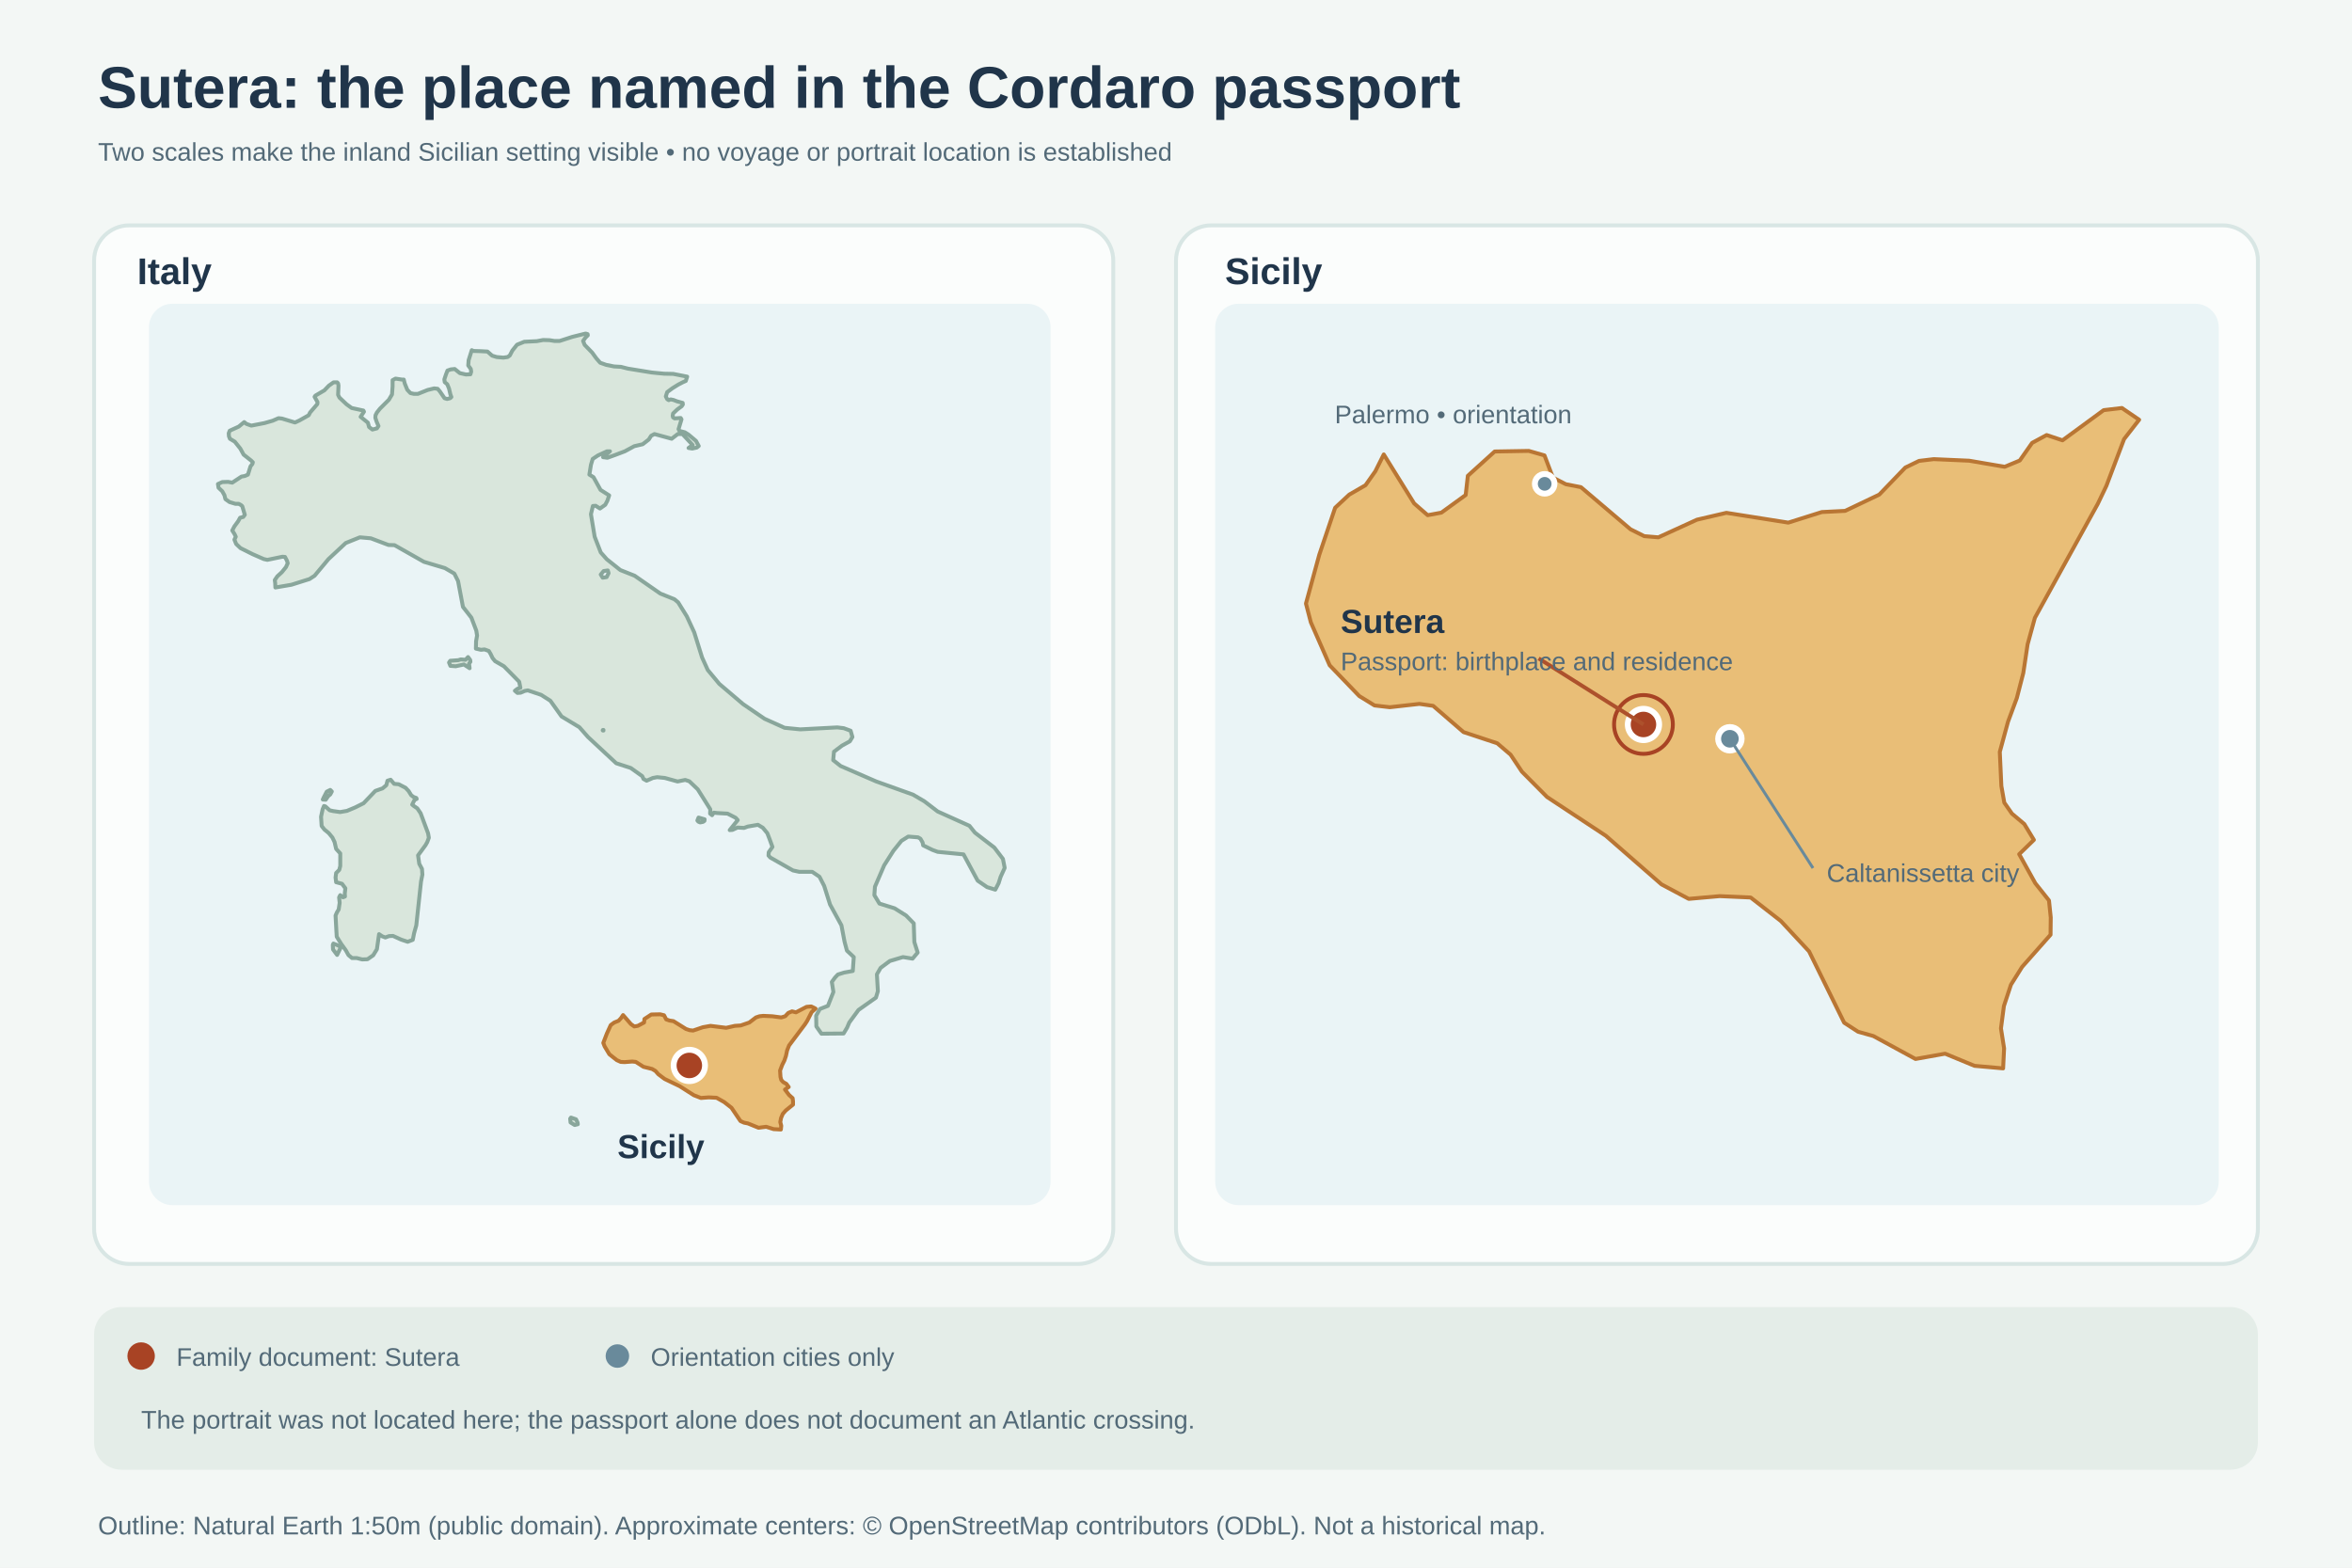
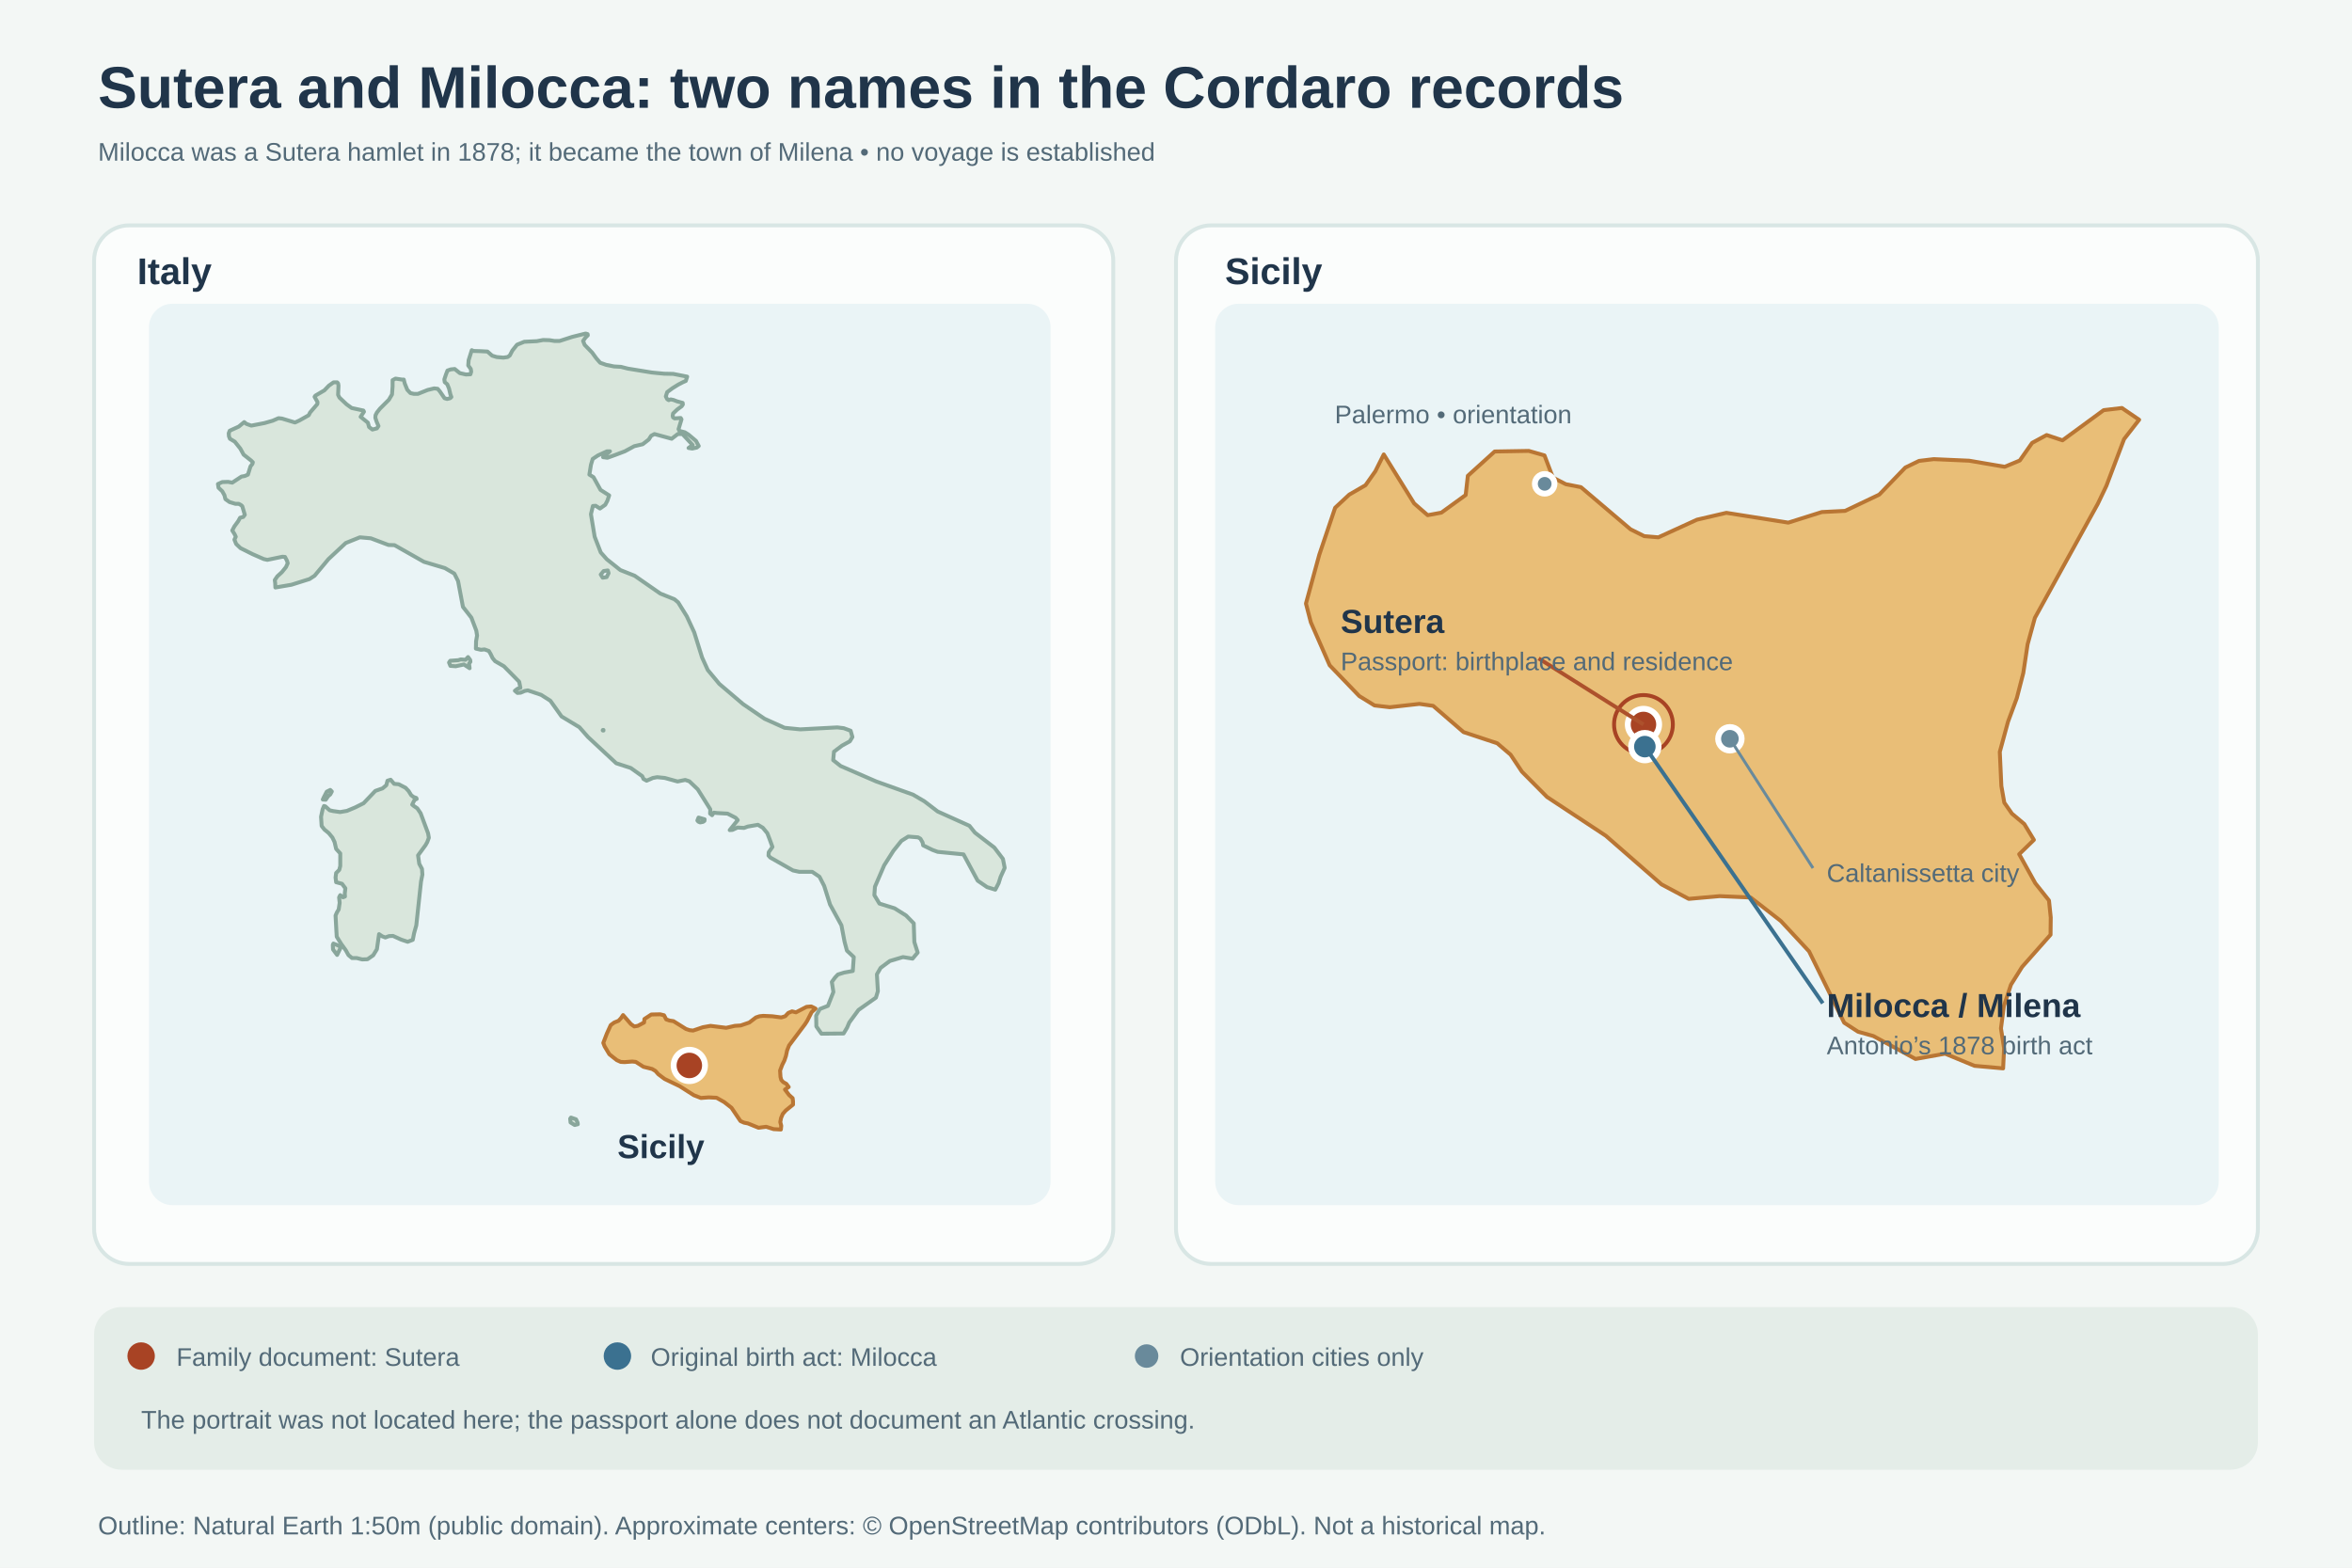
<svg xmlns="http://www.w3.org/2000/svg" width="1200" height="800" viewBox="0 0 1200 800" role="img" aria-labelledby="title desc">
  <style>text{font-family:Segoe UI,Arial,sans-serif;fill:#20354a}.title{font-size:30px;font-weight:700}.head{font-size:19px;font-weight:700}.label{font-size:17px;font-weight:650}.small{font-size:13px;fill:#536a78}.sea{fill:#eaf4f6}.land{fill:#d9e6dc;stroke:#89a69b;stroke-width:2;stroke-linejoin:round}.sicily{fill:#e9be77;stroke:#b97634;stroke-width:2;stroke-linejoin:round}.line{stroke:#ad512c;stroke-width:2;fill:none}</style>
  <rect width="1200" height="800" fill="#f3f7f5" />
-   <text x="50" y="55" class="title">Sutera: the place named in the Cordaro passport</text>
-   <text x="50" y="82" class="small">Two scales make the inland Sicilian setting visible • no voyage or portrait location is established</text>
+   <text x="50" y="55" class="title">Sutera and Milocca: two names in the Cordaro records</text>
+   <text x="50" y="82" class="small">Milocca was a Sutera hamlet in 1878; it became the town of Milena • no voyage is established</text>
  <rect x="48" y="115" width="520" height="530" rx="18" fill="#fbfdfc" stroke="#d8e6e4" stroke-width="2" />
  <rect x="600" y="115" width="552" height="530" rx="18" fill="#fbfdfc" stroke="#d8e6e4" stroke-width="2" />
  <text x="70" y="145" class="head">Italy</text>
  <text x="625" y="145" class="head">Sicily</text>
  <rect x="76" y="155" width="460" height="460" rx="12" class="sea" />
  <rect x="620" y="155" width="512" height="460" rx="12" class="sea" />
  <path d="M 124.6,215.4 L 125.7,216.3 L 128.2,217.2 L 134.9,215.9 L 139.1,214.7 L 142.1,213.4 L 143.9,213.6 L 150.5,215.6 L 152.7,214.6 L 157.5,211.9 L 158.2,210.5 L 161.9,206.2 L 162.0,205.2 L 160.5,202.5 L 160.9,201.9 L 165.5,199.2 L 167.8,196.8 L 170.2,195.1 L 172.0,195.1 L 172.5,195.6 L 172.7,196.8 L 172.5,201.5 L 173.2,202.9 L 176.8,206.3 L 179.4,208.2 L 185.4,209.5 L 185.7,210.1 L 184.0,212.7 L 187.7,215.7 L 188.3,217.9 L 190.0,219.2 L 192.3,218.6 L 193.1,217.4 L 192.2,215.3 L 191.5,213.2 L 191.6,211.9 L 192.3,210.5 L 193.9,208.5 L 198.4,204.0 L 200.0,201.3 L 200.3,197.2 L 200.3,194.0 L 201.8,193.2 L 205.1,193.7 L 206.0,193.7 L 206.5,195.7 L 207.8,198.9 L 209.4,200.6 L 211.2,201.0 L 213.2,201.0 L 218.2,199.0 L 221.5,198.2 L 223.3,198.4 L 224.4,199.7 L 226.8,203.2 L 228.1,203.6 L 229.7,203.2 L 230.3,202.6 L 229.8,201.3 L 229.1,198.3 L 228.2,196.1 L 226.9,195.0 L 226.7,193.6 L 227.5,191.2 L 228.3,189.1 L 230.0,188.5 L 232.0,188.3 L 234.6,190.4 L 237.7,191.1 L 240.0,191.0 L 240.4,189.7 L 240.2,188.3 L 238.9,186.5 L 239.1,183.8 L 240.7,178.7 L 241.6,179.1 L 245.0,179.2 L 248.7,179.4 L 251.1,181.5 L 253.4,182.2 L 256.8,182.5 L 259.0,182.2 L 260.1,181.4 L 261.4,178.9 L 263.8,175.9 L 267.5,174.4 L 273.9,174.1 L 277.1,173.5 L 280.4,173.6 L 282.9,174.0 L 285.5,174.0 L 292.0,171.9 L 298.8,170.2 L 299.8,170.5 L 299.9,171.1 L 298.7,172.3 L 297.5,174.0 L 298.3,176.0 L 302.1,179.9 L 304.2,182.8 L 306.2,185.1 L 309.3,186.2 L 313.3,187.0 L 316.8,187.2 L 320.3,188.1 L 332.6,190.1 L 338.8,190.7 L 343.5,190.8 L 350.6,192.2 L 349.9,194.4 L 348.5,195.0 L 346.0,196.3 L 343.1,198.1 L 340.4,200.1 L 339.7,202.3 L 340.4,203.7 L 341.2,204.2 L 342.1,203.8 L 343.6,204.1 L 345.4,204.8 L 348.3,205.6 L 348.4,206.4 L 347.8,207.3 L 345.5,209.0 L 343.4,211.0 L 343.2,212.2 L 343.4,213.0 L 344.2,213.5 L 347.3,213.3 L 347.7,214.0 L 346.2,219.0 L 346.7,219.9 L 349.4,220.6 L 351.3,221.8 L 355.1,225.0 L 356.5,227.6 L 355.5,228.4 L 353.2,228.9 L 351.3,228.6 L 353.4,227.1 L 348.2,221.5 L 345.8,221.5 L 342.7,223.9 L 333.9,221.5 L 332.2,222.4 L 331.0,224.3 L 327.9,226.7 L 323.6,227.7 L 318.8,230.3 L 313.8,232.2 L 309.9,233.6 L 307.7,233.3 L 311.2,230.3 L 309.7,230.3 L 305.1,232.4 L 302.4,234.2 L 301.5,237.2 L 300.7,242.2 L 302.8,243.5 L 306.4,250.0 L 310.8,252.8 L 309.9,255.5 L 308.8,257.6 L 306.1,259.5 L 303.9,258.1 L 302.5,258.2 L 301.5,262.4 L 303.4,273.9 L 306.5,281.9 L 309.6,285.4 L 316.5,290.9 L 323.8,293.8 L 336.9,302.9 L 344.1,305.8 L 346.0,307.4 L 350.4,314.5 L 354.2,322.7 L 358.2,335.5 L 361.1,341.9 L 367.0,349.0 L 379.1,359.3 L 390.1,366.8 L 400.3,371.4 L 408.3,372.2 L 427.2,371.2 L 430.5,371.6 L 434.0,372.9 L 434.9,376.1 L 433.6,378.3 L 429.6,380.5 L 425.5,383.6 L 425.1,387.9 L 428.9,390.9 L 447.1,398.8 L 465.8,405.5 L 471.6,408.9 L 478.4,414.1 L 494.6,421.4 L 497.4,424.9 L 507.3,432.5 L 511.7,438.3 L 512.6,442.9 L 510.5,447.5 L 509.5,450.7 L 507.8,454.0 L 503.6,452.7 L 498.8,449.4 L 491.6,436.0 L 478.4,434.7 L 475.7,433.7 L 471.0,431.4 L 470.7,429.9 L 469.6,428.0 L 468.4,427.3 L 463.4,426.9 L 459.9,429.1 L 455.8,434.2 L 451.1,441.6 L 446.4,452.5 L 446.1,456.8 L 448.7,461.1 L 456.4,463.5 L 462.3,467.2 L 466.2,471.2 L 466.5,480.7 L 468.2,486.1 L 465.6,489.2 L 460.7,488.4 L 454.0,490.4 L 449.3,493.9 L 447.4,497.2 L 447.9,505.8 L 446.9,509.1 L 438.0,515.4 L 433.3,521.8 L 432.2,524.4 L 430.4,527.4 L 419.1,527.5 L 416.5,523.8 L 416.4,518.3 L 418.3,514.9 L 422.4,513.3 L 425.2,506.2 L 424.4,501.1 L 426.0,498.9 L 427.5,497.3 L 430.7,496.3 L 435.1,495.5 L 435.6,488.4 L 432.1,485.1 L 430.9,480.6 L 429.3,472.2 L 423.5,461.6 L 420.5,452.1 L 418.1,447.4 L 414.4,444.9 L 407.8,444.9 L 404.6,444.2 L 393.0,437.6 L 392.1,436.6 L 392.2,434.9 L 394.1,432.2 L 392.8,428.6 L 391.5,425.2 L 389.2,422.4 L 386.7,420.9 L 381.5,421.8 L 379.6,422.5 L 376.3,422.3 L 373.7,423.5 L 372.3,423.6 L 376.4,418.5 L 375.3,417.3 L 371.2,415.2 L 365.8,414.9 L 364.2,414.7 L 363.3,416.0 L 362.3,415.2 L 362.4,413.0 L 356.0,402.8 L 351.7,398.7 L 349.6,398.0 L 345.7,398.8 L 339.2,397.0 L 335.3,396.6 L 333.1,397.0 L 329.9,398.4 L 328.3,397.5 L 327.7,396.1 L 321.8,391.9 L 314.4,389.5 L 300.0,376.1 L 295.6,371.1 L 286.5,365.6 L 280.8,357.6 L 276.1,354.6 L 269.3,352.3 L 267.7,352.6 L 265.6,353.5 L 264.0,353.6 L 262.7,352.5 L 264.0,351.5 L 265.5,351.0 L 264.9,347.9 L 257.1,340.0 L 252.6,337.4 L 251.3,335.8 L 250.3,333.7 L 249.4,332.2 L 247.2,331.4 L 245.4,331.6 L 242.8,331.0 L 242.9,327.2 L 243.4,324.3 L 243.0,321.8 L 240.5,315.2 L 236.2,309.7 L 233.7,296.5 L 231.8,292.7 L 227.0,289.9 L 216.3,286.7 L 201.3,278.2 L 198.2,278.1 L 189.2,274.7 L 183.6,274.2 L 176.4,277.1 L 167.6,285.3 L 160.5,293.8 L 157.9,295.5 L 148.7,298.4 L 140.5,299.8 L 140.4,297.6 L 140.2,296.0 L 141.5,294.1 L 143.8,292.0 L 145.9,289.4 L 146.8,287.4 L 146.4,286.1 L 145.4,284.2 L 144.1,284.1 L 136.4,285.7 L 134.6,285.3 L 128.9,282.8 L 122.7,279.7 L 120.5,277.6 L 119.6,275.4 L 120.3,273.9 L 119.7,272.6 L 118.5,270.7 L 119.6,268.6 L 121.5,266.0 L 122.5,264.2 L 124.1,263.8 L 124.9,262.7 L 123.6,258.3 L 122.9,257.7 L 121.8,257.1 L 120.1,257.1 L 117.1,256.2 L 115.0,254.7 L 114.5,252.7 L 113.4,250.7 L 111.5,248.9 L 111.2,247.0 L 113.4,246.0 L 116.4,245.9 L 118.5,246.3 L 123.2,243.2 L 124.9,242.9 L 126.5,242.2 L 127.8,238.0 L 128.8,236.7 L 129.0,235.9 L 128.1,235.0 L 124.3,232.0 L 122.6,228.9 L 119.8,225.4 L 117.3,223.9 L 116.8,222.6 L 116.7,221.1 L 117.2,219.8 L 121.8,217.7 L 124.6,215.4 Z M 307.9,372.8 L 307.9,372.5 L 307.6,372.5 L 307.5,372.7 L 307.6,372.8 L 307.9,372.8 Z M 309.5,294.5 L 310.5,292.5 L 310.1,291.1 L 308.0,291.4 L 306.5,293.2 L 307.5,294.8 L 309.5,294.5 Z" class="land" />
  <path d="M 238.8,335.3 L 239.9,336.8 L 240.0,337.7 L 239.3,338.7 L 239.6,341.0 L 236.7,339.1 L 232.5,340.0 L 229.8,339.8 L 229.1,338.1 L 229.7,337.2 L 233.8,336.9 L 235.1,336.5 L 237.5,336.7 L 238.8,335.3 Z" class="land" />
  <path d="M 358.7,419.4 L 357.2,419.7 L 356.3,419.3 L 355.8,418.7 L 356.4,417.2 L 359.5,418.1 L 359.4,418.9 L 358.7,419.4 Z" class="land" />
  <path d="M 294.8,573.7 L 293.2,574.1 L 291.1,572.8 L 290.9,570.9 L 291.3,570.3 L 293.9,571.2 L 294.7,572.9 L 294.8,573.7 Z" class="land" />
  <path d="M 414.1,516.5 L 411.8,521.0 L 410.7,522.7 L 402.6,533.5 L 401.6,536.0 L 401.0,538.8 L 400.2,541.2 L 399.1,543.4 L 398.0,546.3 L 398.2,549.5 L 398.6,551.1 L 399.6,552.2 L 401.2,553.1 L 402.4,554.7 L 400.5,556.0 L 402.6,558.8 L 404.4,560.4 L 404.6,562.0 L 404.6,563.7 L 400.9,566.7 L 399.4,568.4 L 398.5,570.5 L 398.1,572.6 L 398.6,574.5 L 398.4,576.4 L 394.7,576.2 L 390.9,575.0 L 387.0,575.5 L 381.6,573.3 L 379.6,572.9 L 377.8,572.1 L 373.2,565.3 L 369.5,562.4 L 365.6,560.2 L 361.6,560.0 L 357.6,560.3 L 354.0,558.9 L 346.8,554.3 L 339.1,550.6 L 335.9,548.2 L 334.4,546.5 L 332.7,545.5 L 328.3,544.4 L 324.4,541.9 L 322.6,541.7 L 318.7,542.0 L 316.7,541.9 L 314.7,541.0 L 310.9,538.0 L 308.5,534.0 L 307.8,532.2 L 309.6,527.5 L 311.6,523.1 L 313.4,521.8 L 315.6,520.9 L 316.8,519.6 L 317.9,518.0 L 321.9,522.6 L 323.6,523.8 L 325.4,523.5 L 328.6,521.8 L 328.8,520.0 L 332.3,517.7 L 336.8,517.6 L 338.8,518.1 L 339.9,520.2 L 341.6,520.8 L 343.6,521.1 L 350.0,525.1 L 351.8,525.7 L 353.6,525.9 L 358.6,524.2 L 362.5,523.5 L 370.5,524.5 L 374.9,523.5 L 377.9,523.3 L 382.3,521.8 L 385.7,519.2 L 387.5,518.6 L 389.4,518.4 L 394.0,518.6 L 398.6,519.2 L 400.6,518.6 L 402.2,516.9 L 404.1,516.1 L 406.1,516.6 L 411.5,513.8 L 413.9,513.6 L 416.1,514.7 L 414.1,516.5 Z" class="sicily" />
  <path d="M 212.9,412.5 L 214.6,415.0 L 218.4,425.2 L 218.8,427.5 L 218.0,429.7 L 217.1,431.3 L 213.3,436.5 L 213.9,440.8 L 215.3,443.4 L 215.5,446.3 L 214.8,449.9 L 212.4,472.2 L 211.3,476.1 L 210.6,479.6 L 208.0,480.6 L 204.7,479.5 L 200.5,477.6 L 198.5,477.7 L 196.6,478.4 L 195.0,477.8 L 193.4,476.7 L 192.3,484.4 L 190.4,487.5 L 187.5,489.5 L 184.8,489.6 L 182.0,488.9 L 179.6,488.9 L 177.8,487.4 L 176.4,484.9 L 174.1,481.7 L 171.8,478.0 L 171.6,474.6 L 171.2,467.2 L 171.9,465.6 L 172.8,464.1 L 173.3,460.7 L 173.0,457.9 L 173.6,456.8 L 175.0,457.9 L 176.0,457.5 L 175.9,456.0 L 176.2,453.3 L 174.5,451.0 L 171.5,450.2 L 171.2,447.8 L 171.5,445.5 L 173.1,443.9 L 173.6,441.9 L 173.6,435.5 L 171.5,433.2 L 170.7,429.7 L 169.6,427.4 L 167.7,425.1 L 165.5,423.3 L 164.1,421.5 L 163.8,416.8 L 164.6,413.0 L 165.3,411.3 L 166.0,411.5 L 168.2,413.5 L 170.0,413.9 L 173.5,414.4 L 177.0,413.8 L 181.3,412.0 L 185.5,409.9 L 191.5,403.6 L 195.2,402.3 L 197.1,400.7 L 197.7,398.4 L 199.3,397.9 L 201.1,400.0 L 203.4,400.2 L 206.9,402.0 L 208.5,403.7 L 209.8,405.8 L 211.0,406.7 L 212.4,407.2 L 212.6,407.7 L 211.5,408.2 L 210.3,410.6 L 211.0,411.2 L 212.9,412.5 Z" class="land" />
  <path d="M 173.9,483.4 L 172.0,487.3 L 169.9,484.5 L 169.8,482.2 L 170.1,481.5 L 172.6,482.5 L 173.9,483.4 Z" class="land" />
  <path d="M 167.4,406.3 L 166.2,408.1 L 164.7,408.0 L 165.3,406.7 L 166.7,404.0 L 168.5,403.1 L 169.3,403.9 L 168.5,405.4 L 167.4,406.3 Z" class="land" />
  <circle cx="351.7" cy="543.7" r="8" fill="#a84324" stroke="#fff" stroke-width="3" />
  <text x="315" y="591" class="label">Sicily</text>
  <path d="M 1083.7,224.1 L 1074.7,247.9 L 1070.3,257.1 L 1038.2,315.3 L 1034.5,328.8 L 1032.3,343.4 L 1029.0,356.2 L 1024.5,368.3 L 1020.3,383.7 L 1021.1,401.1 L 1022.6,409.6 L 1026.5,415.2 L 1032.8,420.5 L 1037.7,428.6 L 1030.2,435.9 L 1038.4,450.7 L 1045.4,459.5 L 1046.3,468.2 L 1046.2,477.0 L 1031.7,493.4 L 1026.0,502.5 L 1022.4,513.4 L 1020.9,524.8 L 1022.5,535.0 L 1022.0,545.2 L 1007.4,543.9 L 992.4,537.7 L 977.3,540.4 L 955.8,528.7 L 948.0,526.5 L 940.9,521.9 L 923.0,485.5 L 908.6,470.0 L 893.2,458.0 L 877.4,457.3 L 861.6,458.7 L 847.7,451.3 L 819.3,426.5 L 789.3,406.7 L 776.5,393.8 L 770.7,385.1 L 763.9,379.3 L 746.7,373.6 L 731.2,360.2 L 724.2,359.2 L 709.1,360.9 L 701.3,360.0 L 693.5,355.2 L 678.4,339.5 L 668.8,317.6 L 666.3,308.0 L 673.1,283.1 L 681.2,259.1 L 688.4,252.4 L 696.7,247.6 L 701.7,240.5 L 706.0,231.9 L 721.5,256.9 L 728.4,262.9 L 735.4,261.6 L 747.8,252.6 L 748.9,242.8 L 762.6,230.4 L 780.0,230.1 L 788.0,232.4 L 792.3,243.7 L 798.9,247.1 L 806.6,248.6 L 831.9,270.1 L 838.9,273.6 L 846.1,274.2 L 865.8,265.2 L 880.8,261.7 L 912.4,266.7 L 929.5,261.3 L 941.4,260.7 L 958.8,252.4 L 972.1,238.6 L 979.1,235.2 L 986.6,234.3 L 1004.7,235.1 L 1022.8,238.2 L 1030.5,235.0 L 1036.8,226.0 L 1044.2,222.0 L 1052.3,224.7 L 1073.3,209.3 L 1082.6,208.2 L 1091.4,214.2 L 1083.7,224.1 Z" class="sicily" />
  <circle cx="788.1" cy="246.9" r="5" fill="#698a9b" stroke="#fff" stroke-width="3" />
  <text x="681" y="216" class="small">Palermo • orientation</text>
  <circle cx="882.6" cy="377.0" r="6" fill="#698a9b" stroke="#fff" stroke-width="3" />
  <path d="M 882.6,377.0 L 925,443" stroke="#698a9b" stroke-width="1.5" fill="none" />
  <text x="932" y="450" class="small">Caltanissetta city</text>
  <circle cx="838.5" cy="369.7" r="15" fill="none" stroke="#a84324" stroke-width="2" />
  <circle cx="838.5" cy="369.7" r="8" fill="#a84324" stroke="#fff" stroke-width="3" />
  <path d="M 838.5,369.7 L 785,336" class="line" />
  <text x="684" y="323" class="label">Sutera</text>
  <text x="684" y="342" class="small">Passport: birthplace and residence</text>
+   <circle cx="839.2" cy="381.0" r="7" fill="#3b7190" stroke="#fff" stroke-width="3" />
+   <path d="M 839.2,381.0 L 930,512" stroke="#3b7190" stroke-width="2" fill="none" />
+   <text x="932" y="519" class="label">Milocca / Milena</text>
+   <text x="932" y="538" class="small">Antonio’s 1878 birth act</text>
  <rect x="48" y="667" width="1104" height="83" rx="14" fill="#e4ede8" />
  <circle cx="72" cy="692" r="7" fill="#a84324" />
  <text x="90" y="697" class="small">Family document: Sutera</text>
-   <circle cx="315" cy="692" r="6" fill="#698a9b" />
-   <text x="332" y="697" class="small">Orientation cities only</text>
+   <circle cx="315" cy="692" r="7" fill="#3b7190" />
+   <text x="332" y="697" class="small">Original birth act: Milocca</text>
+   <circle cx="585" cy="692" r="6" fill="#698a9b" />
+   <text x="602" y="697" class="small">Orientation cities only</text>
  <text x="72" y="729" class="small">The portrait was not located here; the passport alone does not document an Atlantic crossing.</text>
  <text x="50" y="783" class="small">Outline: Natural Earth 1:50m (public domain). Approximate centers: © OpenStreetMap contributors (ODbL). Not a historical map.</text>
</svg>
